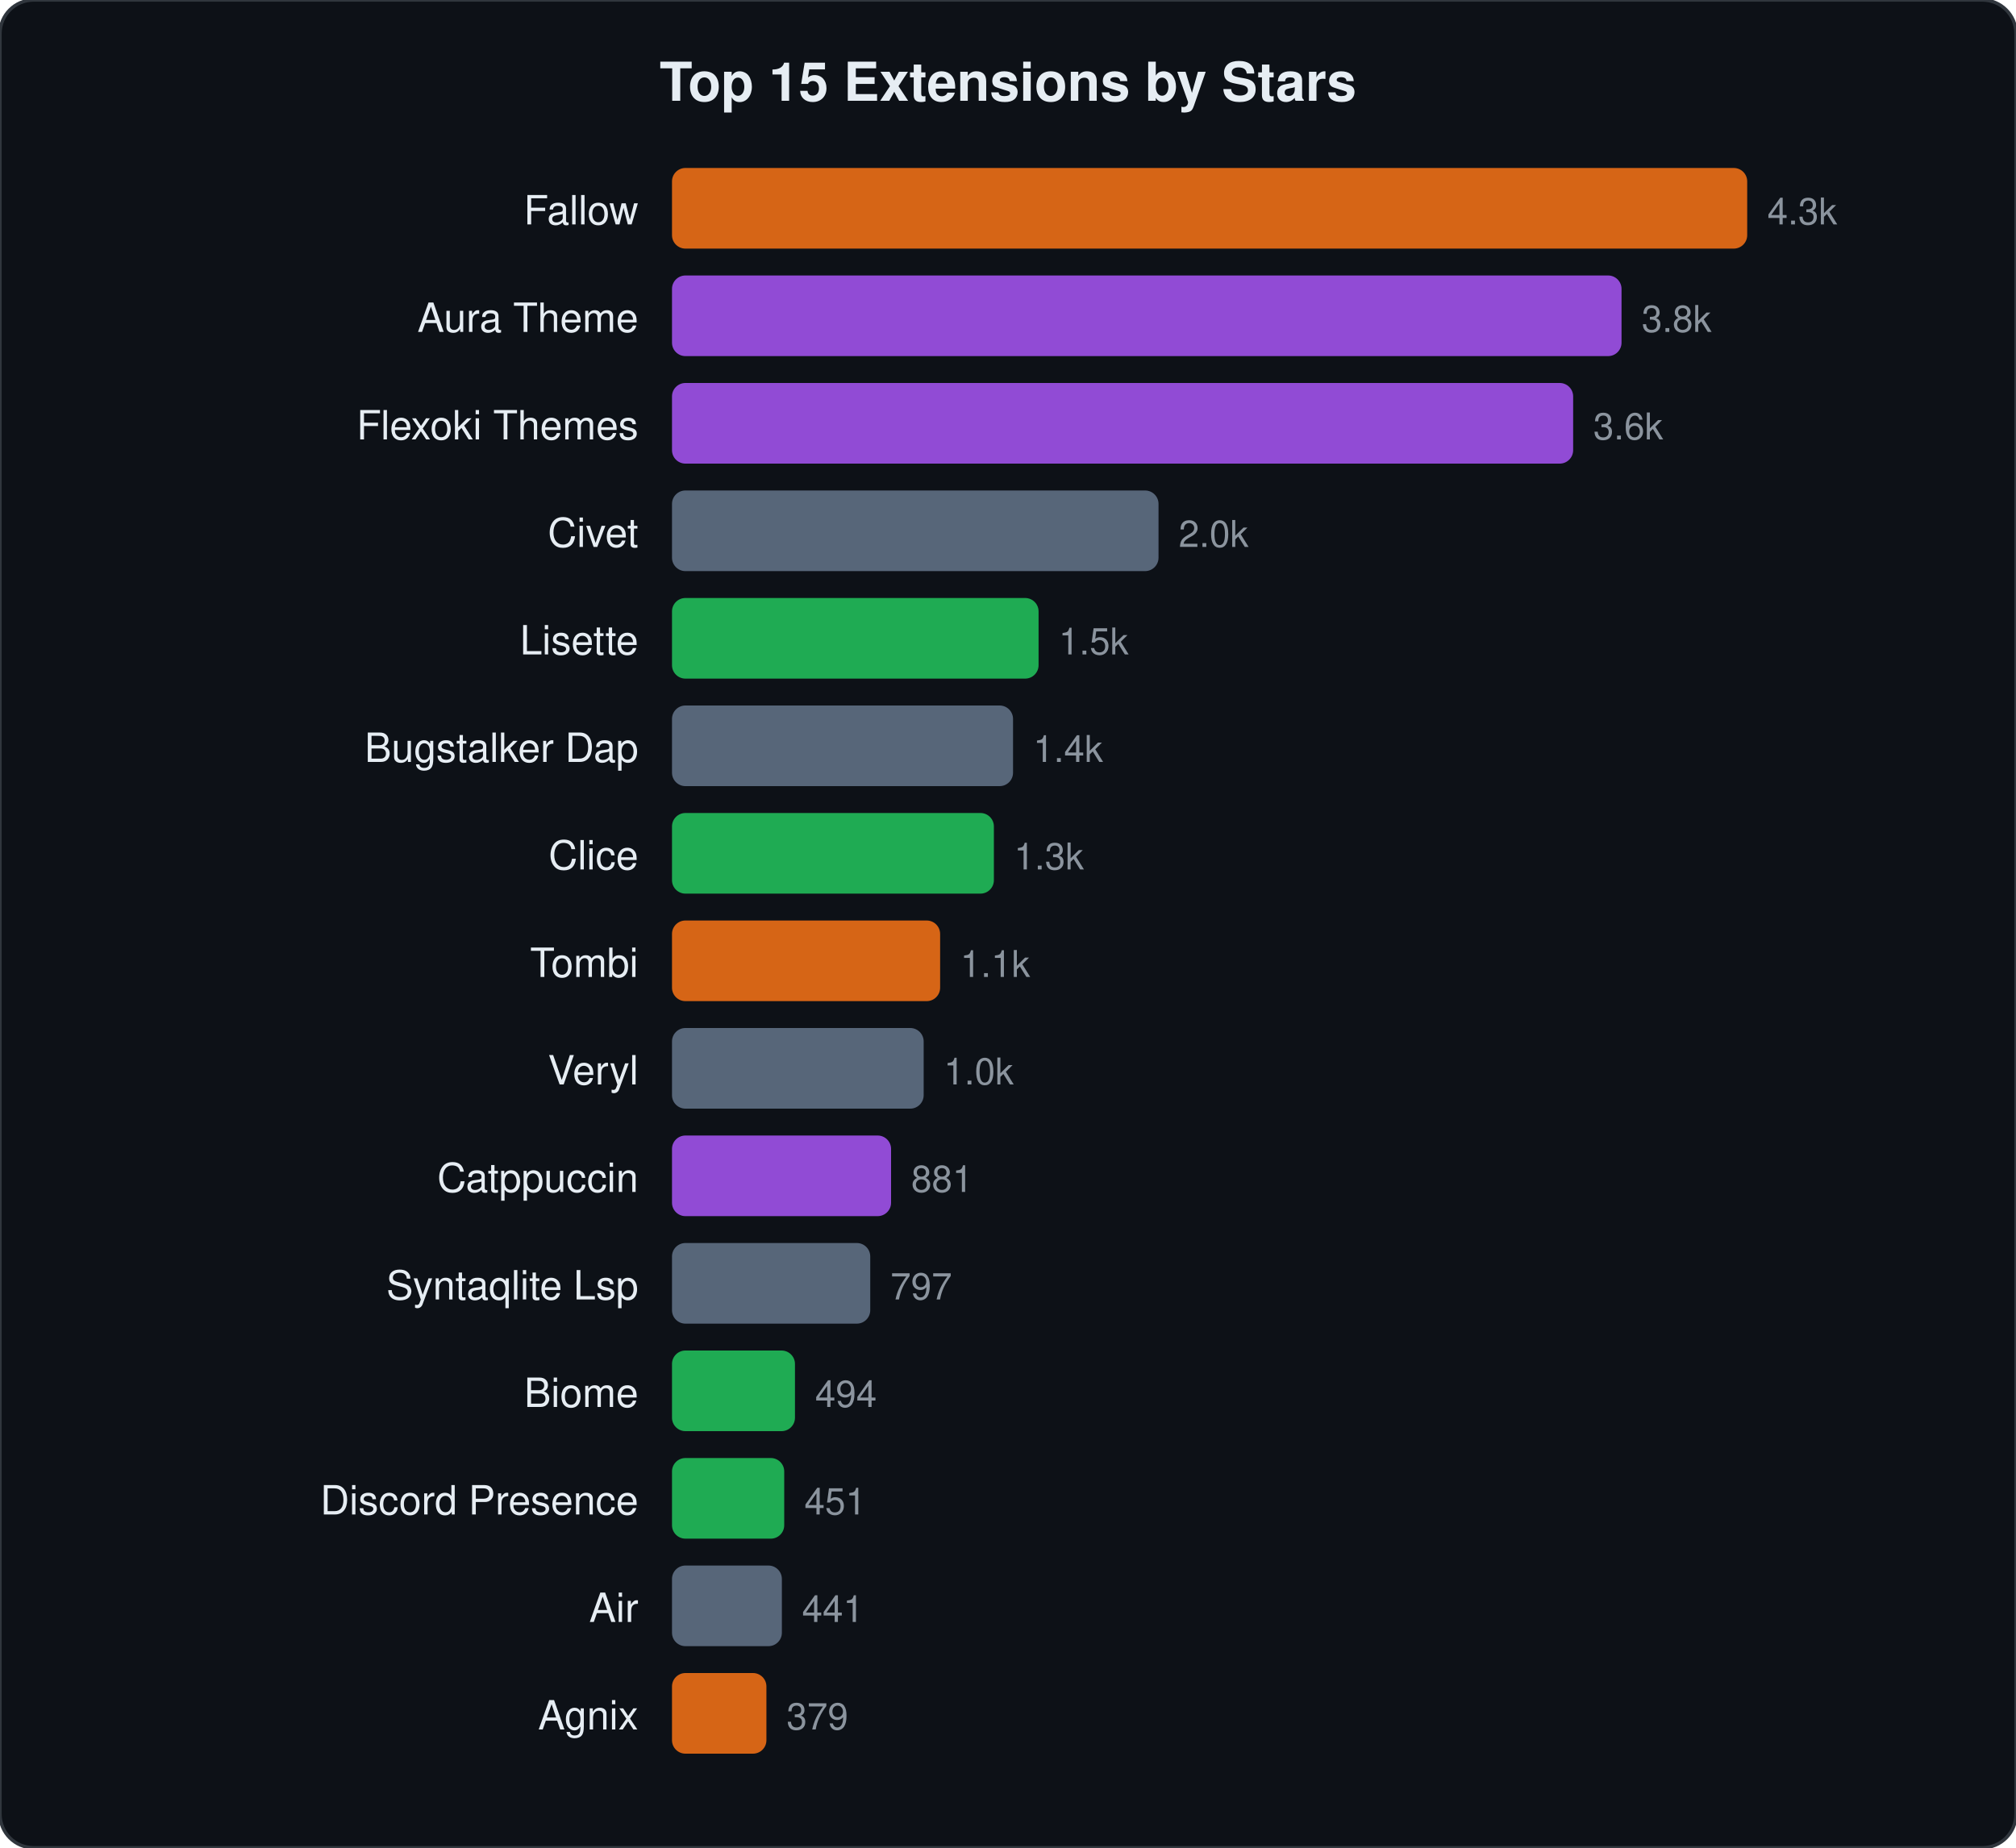
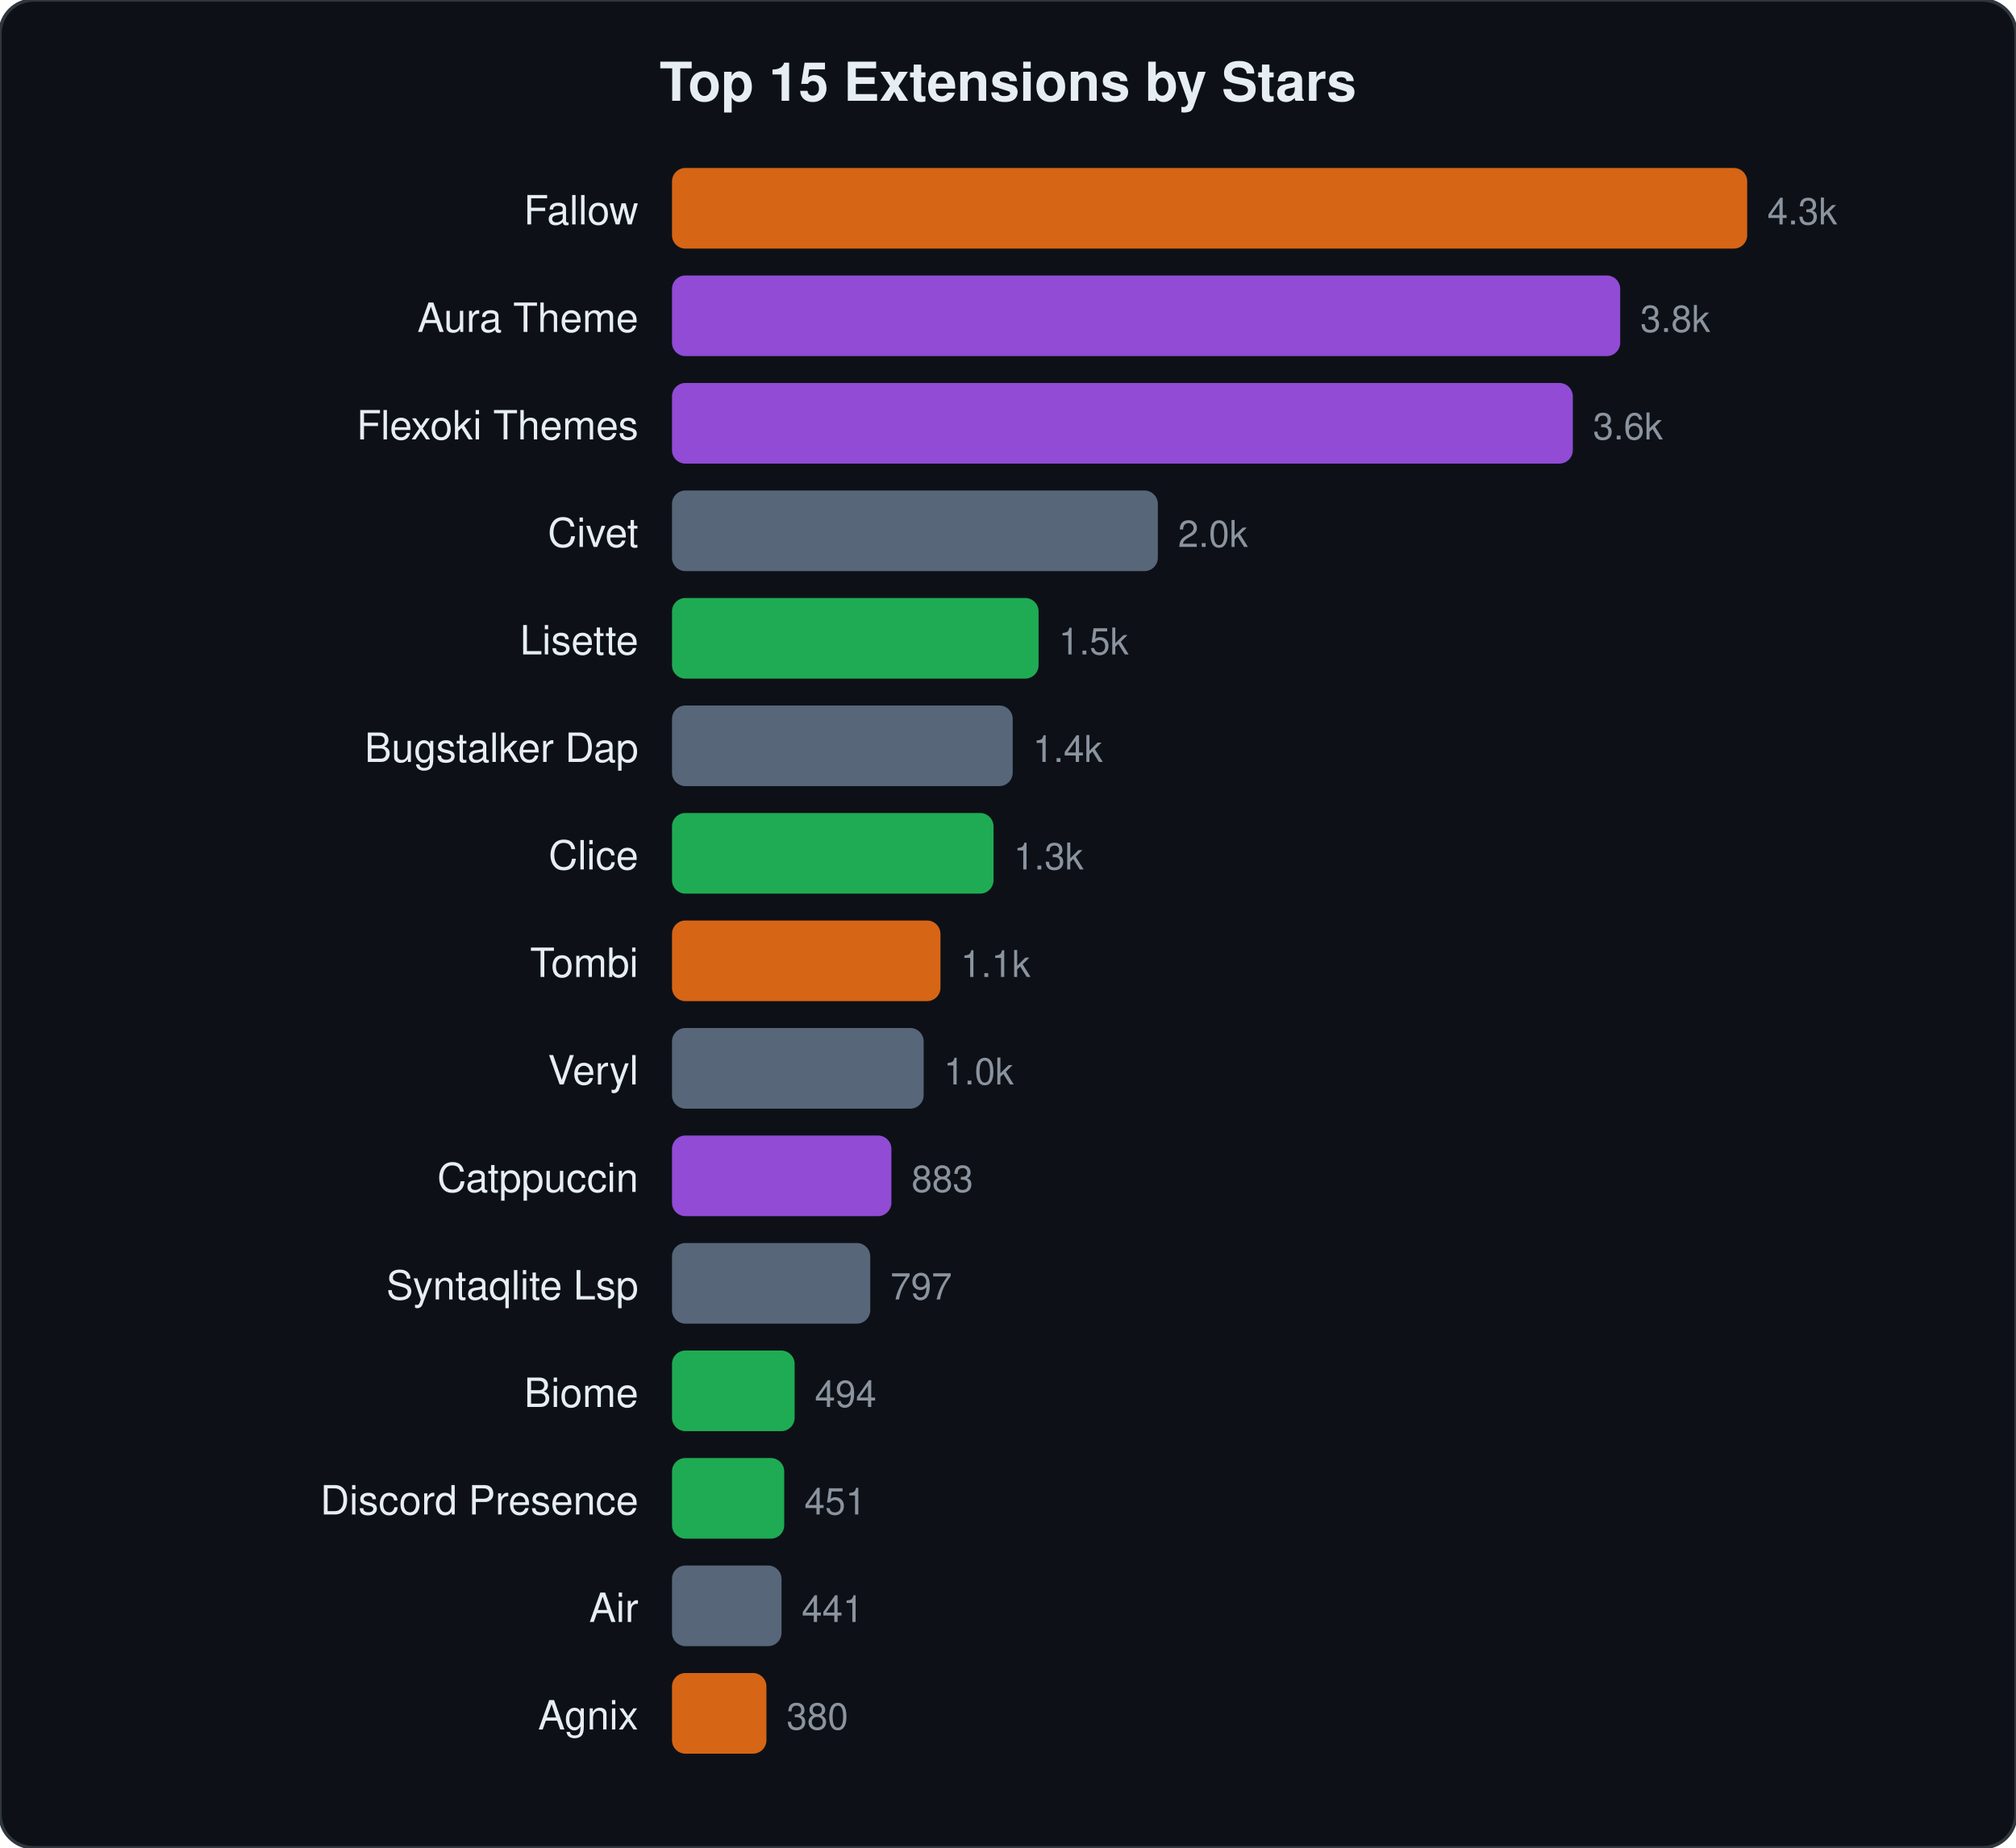
<svg xmlns="http://www.w3.org/2000/svg" viewBox="0 0 600 550" width="600" height="550">
  <style>text{font-family:-apple-system,BlinkMacSystemFont,"Segoe UI",Helvetica,Arial,sans-serif;fill:#e6edf3}.name{font-size:12px}.stars{font-size:11px;fill:#8b949e}.title{font-size:16px;font-weight:600}</style>
  <rect width="600" height="550" rx="10" fill="#0d1117" stroke="#30363d" stroke-width="1" />
  <text x="300" y="30" text-anchor="middle" class="title">Top 15 Extensions by Stars</text>
  <text x="190" y="66.8" text-anchor="end" class="name">Fallow</text>
  <rect x="200" y="50.0" width="320.0" height="24" rx="4" fill="#f97316" opacity="0.85" />
  <text x="526.0" y="66.8" class="stars">4.3k</text>
  <text x="190" y="98.8" text-anchor="end" class="name">Aura Theme</text>
-   <rect x="200" y="82.0" width="282.6" height="24" rx="4" fill="#a855f7" opacity="0.85" />
-   <text x="488.6" y="98.8" class="stars">3.8k</text>
+   <rect x="200" y="82.0" width="282.2" height="24" rx="4" fill="#a855f7" opacity="0.85" />
+   <text x="488.2" y="98.8" class="stars">3.8k</text>
  <text x="190" y="130.8" text-anchor="end" class="name">Flexoki Themes</text>
-   <rect x="200" y="114.0" width="268.2" height="24" rx="4" fill="#a855f7" opacity="0.85" />
-   <text x="474.2" y="130.8" class="stars">3.6k</text>
+   <rect x="200" y="114.0" width="268.1" height="24" rx="4" fill="#a855f7" opacity="0.85" />
+   <text x="474.1" y="130.8" class="stars">3.6k</text>
  <text x="190" y="162.8" text-anchor="end" class="name">Civet</text>
-   <rect x="200" y="146.0" width="144.8" height="24" rx="4" fill="#64748b" opacity="0.85" />
-   <text x="350.8" y="162.8" class="stars">2.0k</text>
+   <rect x="200" y="146.0" width="144.6" height="24" rx="4" fill="#64748b" opacity="0.85" />
+   <text x="350.6" y="162.8" class="stars">2.0k</text>
  <text x="190" y="194.8" text-anchor="end" class="name">Lisette</text>
  <rect x="200" y="178.0" width="109.1" height="24" rx="4" fill="#22c55e" opacity="0.85" />
  <text x="315.1" y="194.8" class="stars">1.5k</text>
  <text x="190" y="226.8" text-anchor="end" class="name">Bugstalker Dap</text>
-   <rect x="200" y="210.0" width="101.5" height="24" rx="4" fill="#64748b" opacity="0.85" />
-   <text x="307.5" y="226.8" class="stars">1.4k</text>
+   <rect x="200" y="210.0" width="101.4" height="24" rx="4" fill="#64748b" opacity="0.85" />
+   <text x="307.4" y="226.8" class="stars">1.4k</text>
  <text x="190" y="258.8" text-anchor="end" class="name">Clice</text>
-   <rect x="200" y="242.0" width="95.8" height="24" rx="4" fill="#22c55e" opacity="0.85" />
-   <text x="301.8" y="258.8" class="stars">1.3k</text>
+   <rect x="200" y="242.0" width="95.7" height="24" rx="4" fill="#22c55e" opacity="0.85" />
+   <text x="301.7" y="258.8" class="stars">1.3k</text>
  <text x="190" y="290.8" text-anchor="end" class="name">Tombi</text>
-   <rect x="200" y="274.0" width="79.8" height="24" rx="4" fill="#f97316" opacity="0.85" />
-   <text x="285.8" y="290.8" class="stars">1.1k</text>
+   <rect x="200" y="274.0" width="79.9" height="24" rx="4" fill="#f97316" opacity="0.85" />
+   <text x="285.9" y="290.8" class="stars">1.1k</text>
  <text x="190" y="322.8" text-anchor="end" class="name">Veryl</text>
  <rect x="200" y="306.0" width="74.9" height="24" rx="4" fill="#64748b" opacity="0.85" />
  <text x="280.9" y="322.8" class="stars">1.0k</text>
  <text x="190" y="354.8" text-anchor="end" class="name">Catppuccin</text>
-   <rect x="200" y="338.0" width="65.2" height="24" rx="4" fill="#a855f7" opacity="0.85" />
-   <text x="271.2" y="354.8" class="stars">881</text>
+   <rect x="200" y="338.0" width="65.3" height="24" rx="4" fill="#a855f7" opacity="0.85" />
+   <text x="271.3" y="354.8" class="stars">883</text>
  <text x="190" y="386.8" text-anchor="end" class="name">Syntaqlite Lsp</text>
  <rect x="200" y="370.0" width="59.0" height="24" rx="4" fill="#64748b" opacity="0.85" />
  <text x="265.0" y="386.8" class="stars">797</text>
  <text x="190" y="418.8" text-anchor="end" class="name">Biome</text>
-   <rect x="200" y="402.0" width="36.6" height="24" rx="4" fill="#22c55e" opacity="0.85" />
-   <text x="242.6" y="418.8" class="stars">494</text>
+   <rect x="200" y="402.0" width="36.5" height="24" rx="4" fill="#22c55e" opacity="0.85" />
+   <text x="242.5" y="418.8" class="stars">494</text>
  <text x="190" y="450.8" text-anchor="end" class="name">Discord Presence</text>
  <rect x="200" y="434.0" width="33.4" height="24" rx="4" fill="#22c55e" opacity="0.85" />
  <text x="239.4" y="450.8" class="stars">451</text>
  <text x="190" y="482.8" text-anchor="end" class="name">Air</text>
-   <rect x="200" y="466.0" width="32.7" height="24" rx="4" fill="#64748b" opacity="0.85" />
-   <text x="238.7" y="482.8" class="stars">441</text>
+   <rect x="200" y="466.0" width="32.6" height="24" rx="4" fill="#64748b" opacity="0.85" />
+   <text x="238.6" y="482.8" class="stars">441</text>
  <text x="190" y="514.8" text-anchor="end" class="name">Agnix</text>
  <rect x="200" y="498.0" width="28.1" height="24" rx="4" fill="#f97316" opacity="0.85" />
-   <text x="234.1" y="514.8" class="stars">379</text>
+   <text x="234.1" y="514.8" class="stars">380</text>
</svg>
